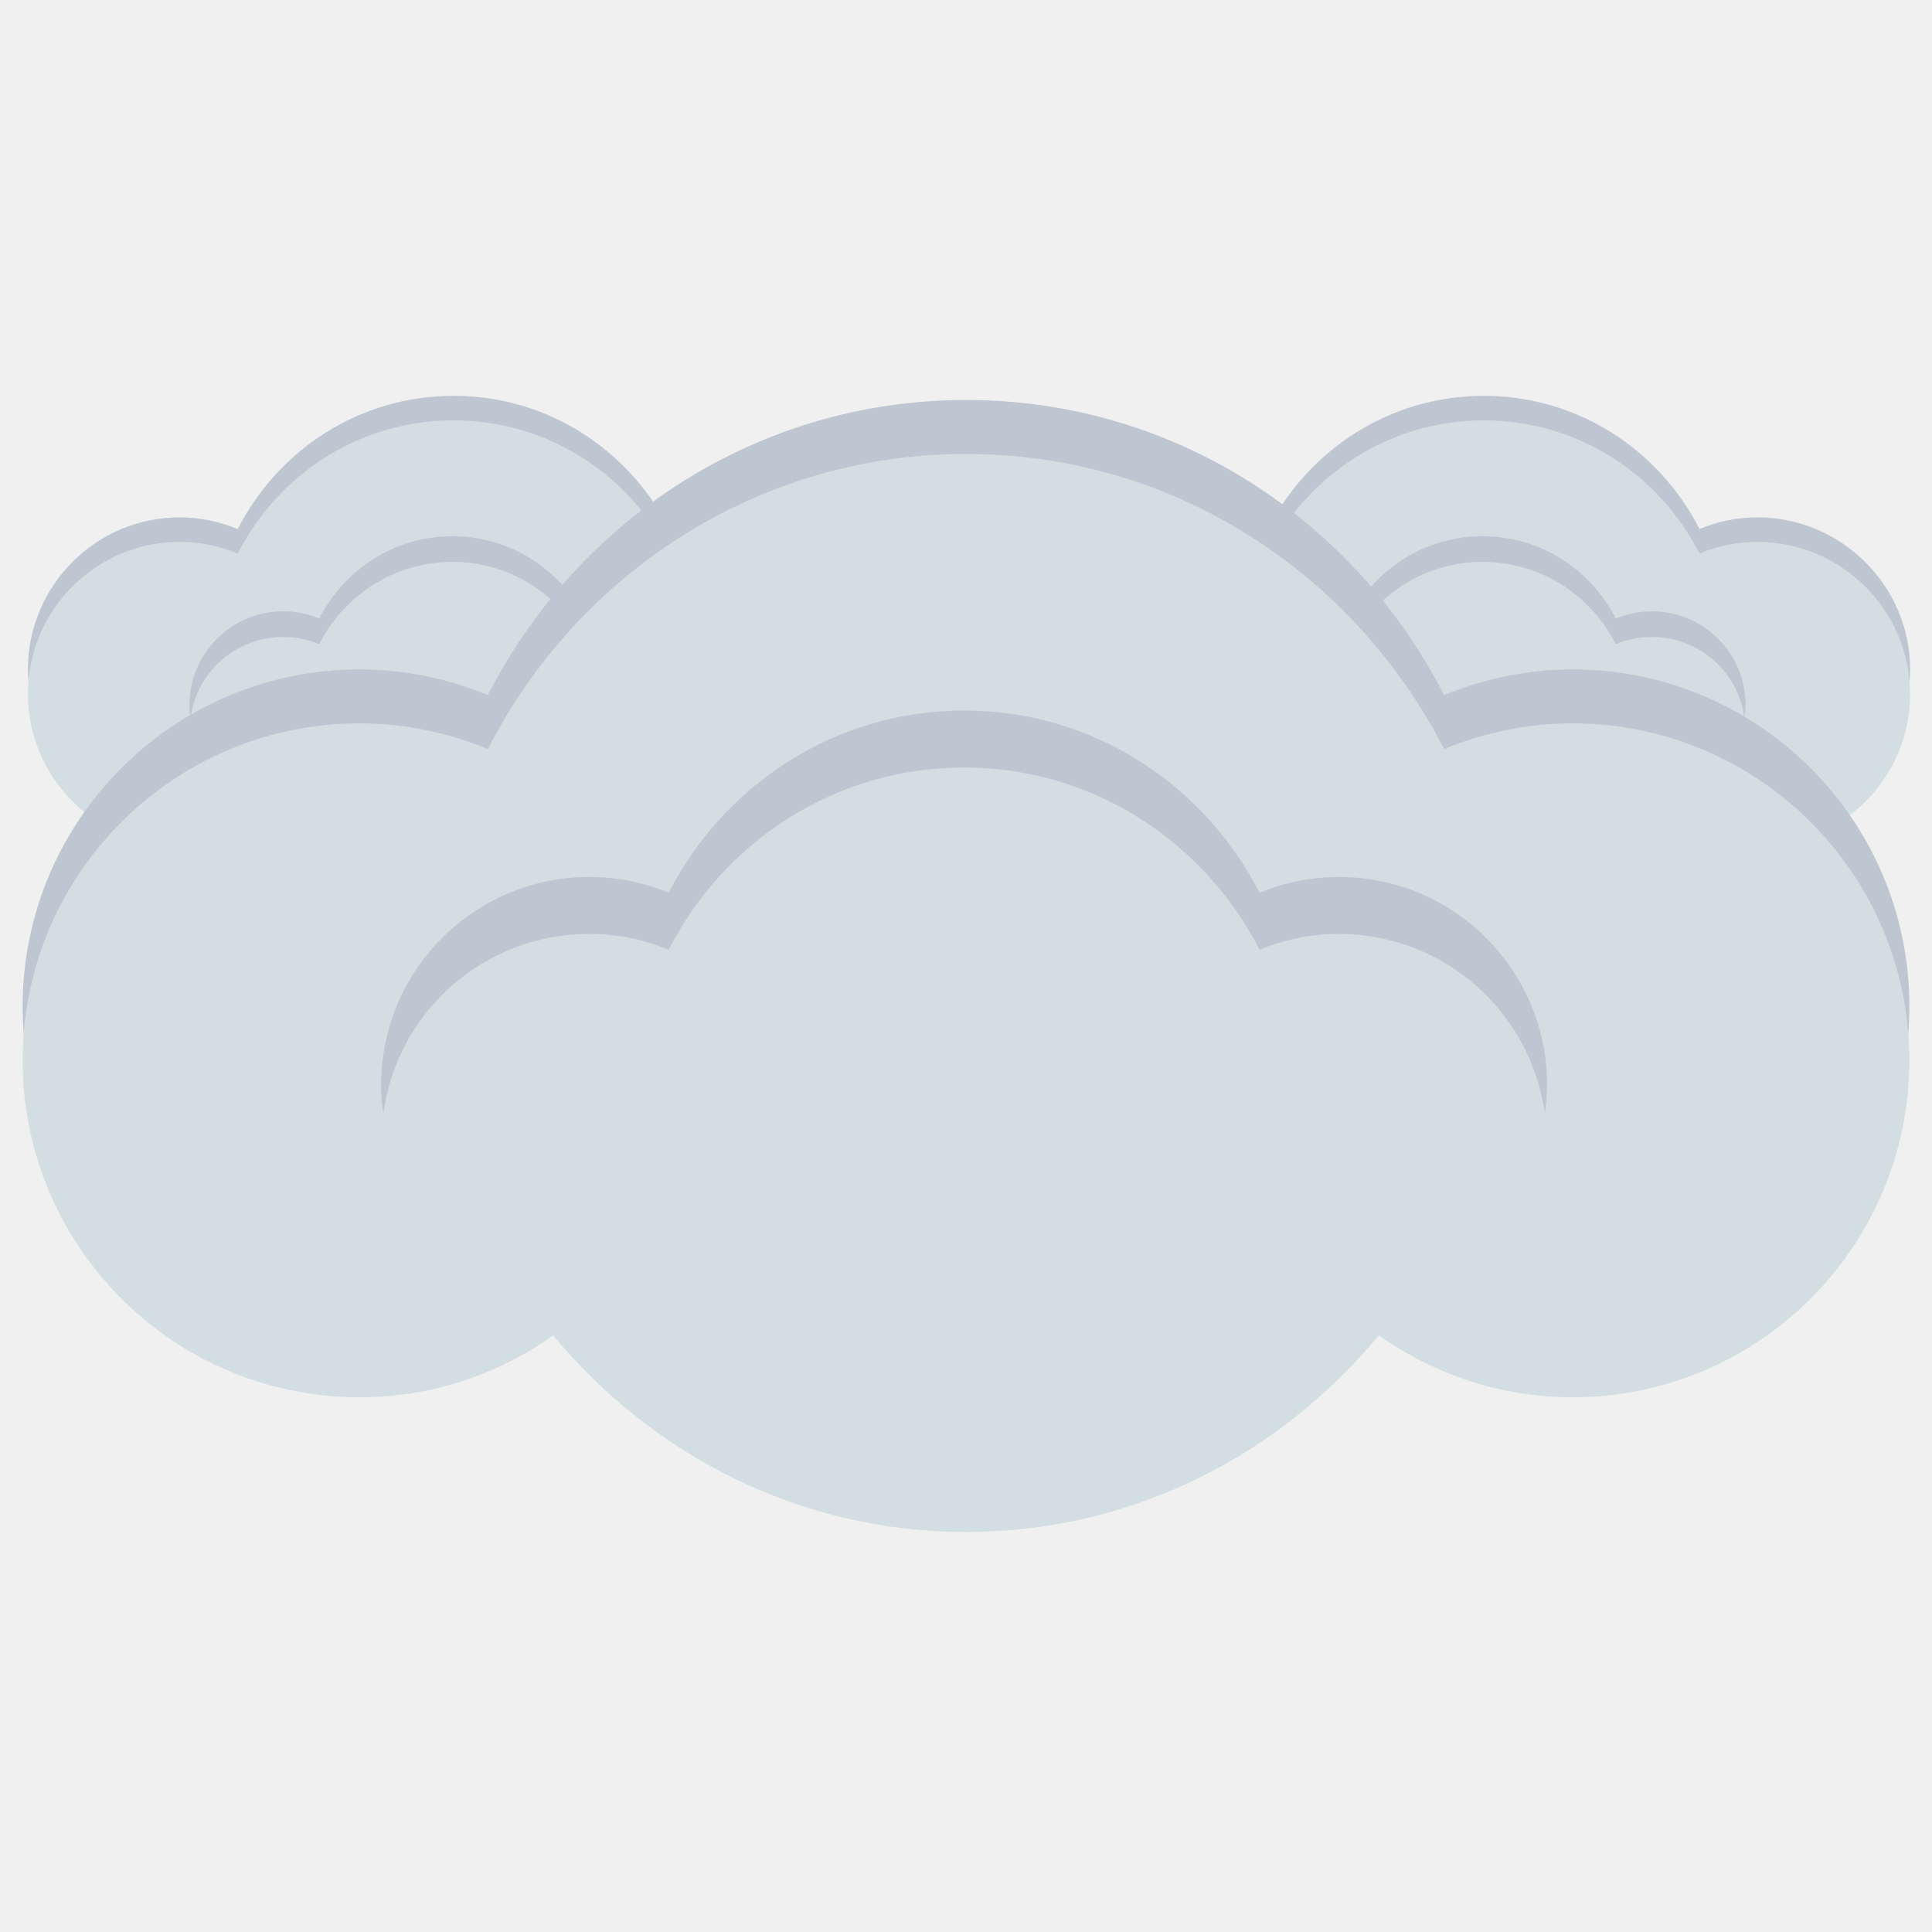
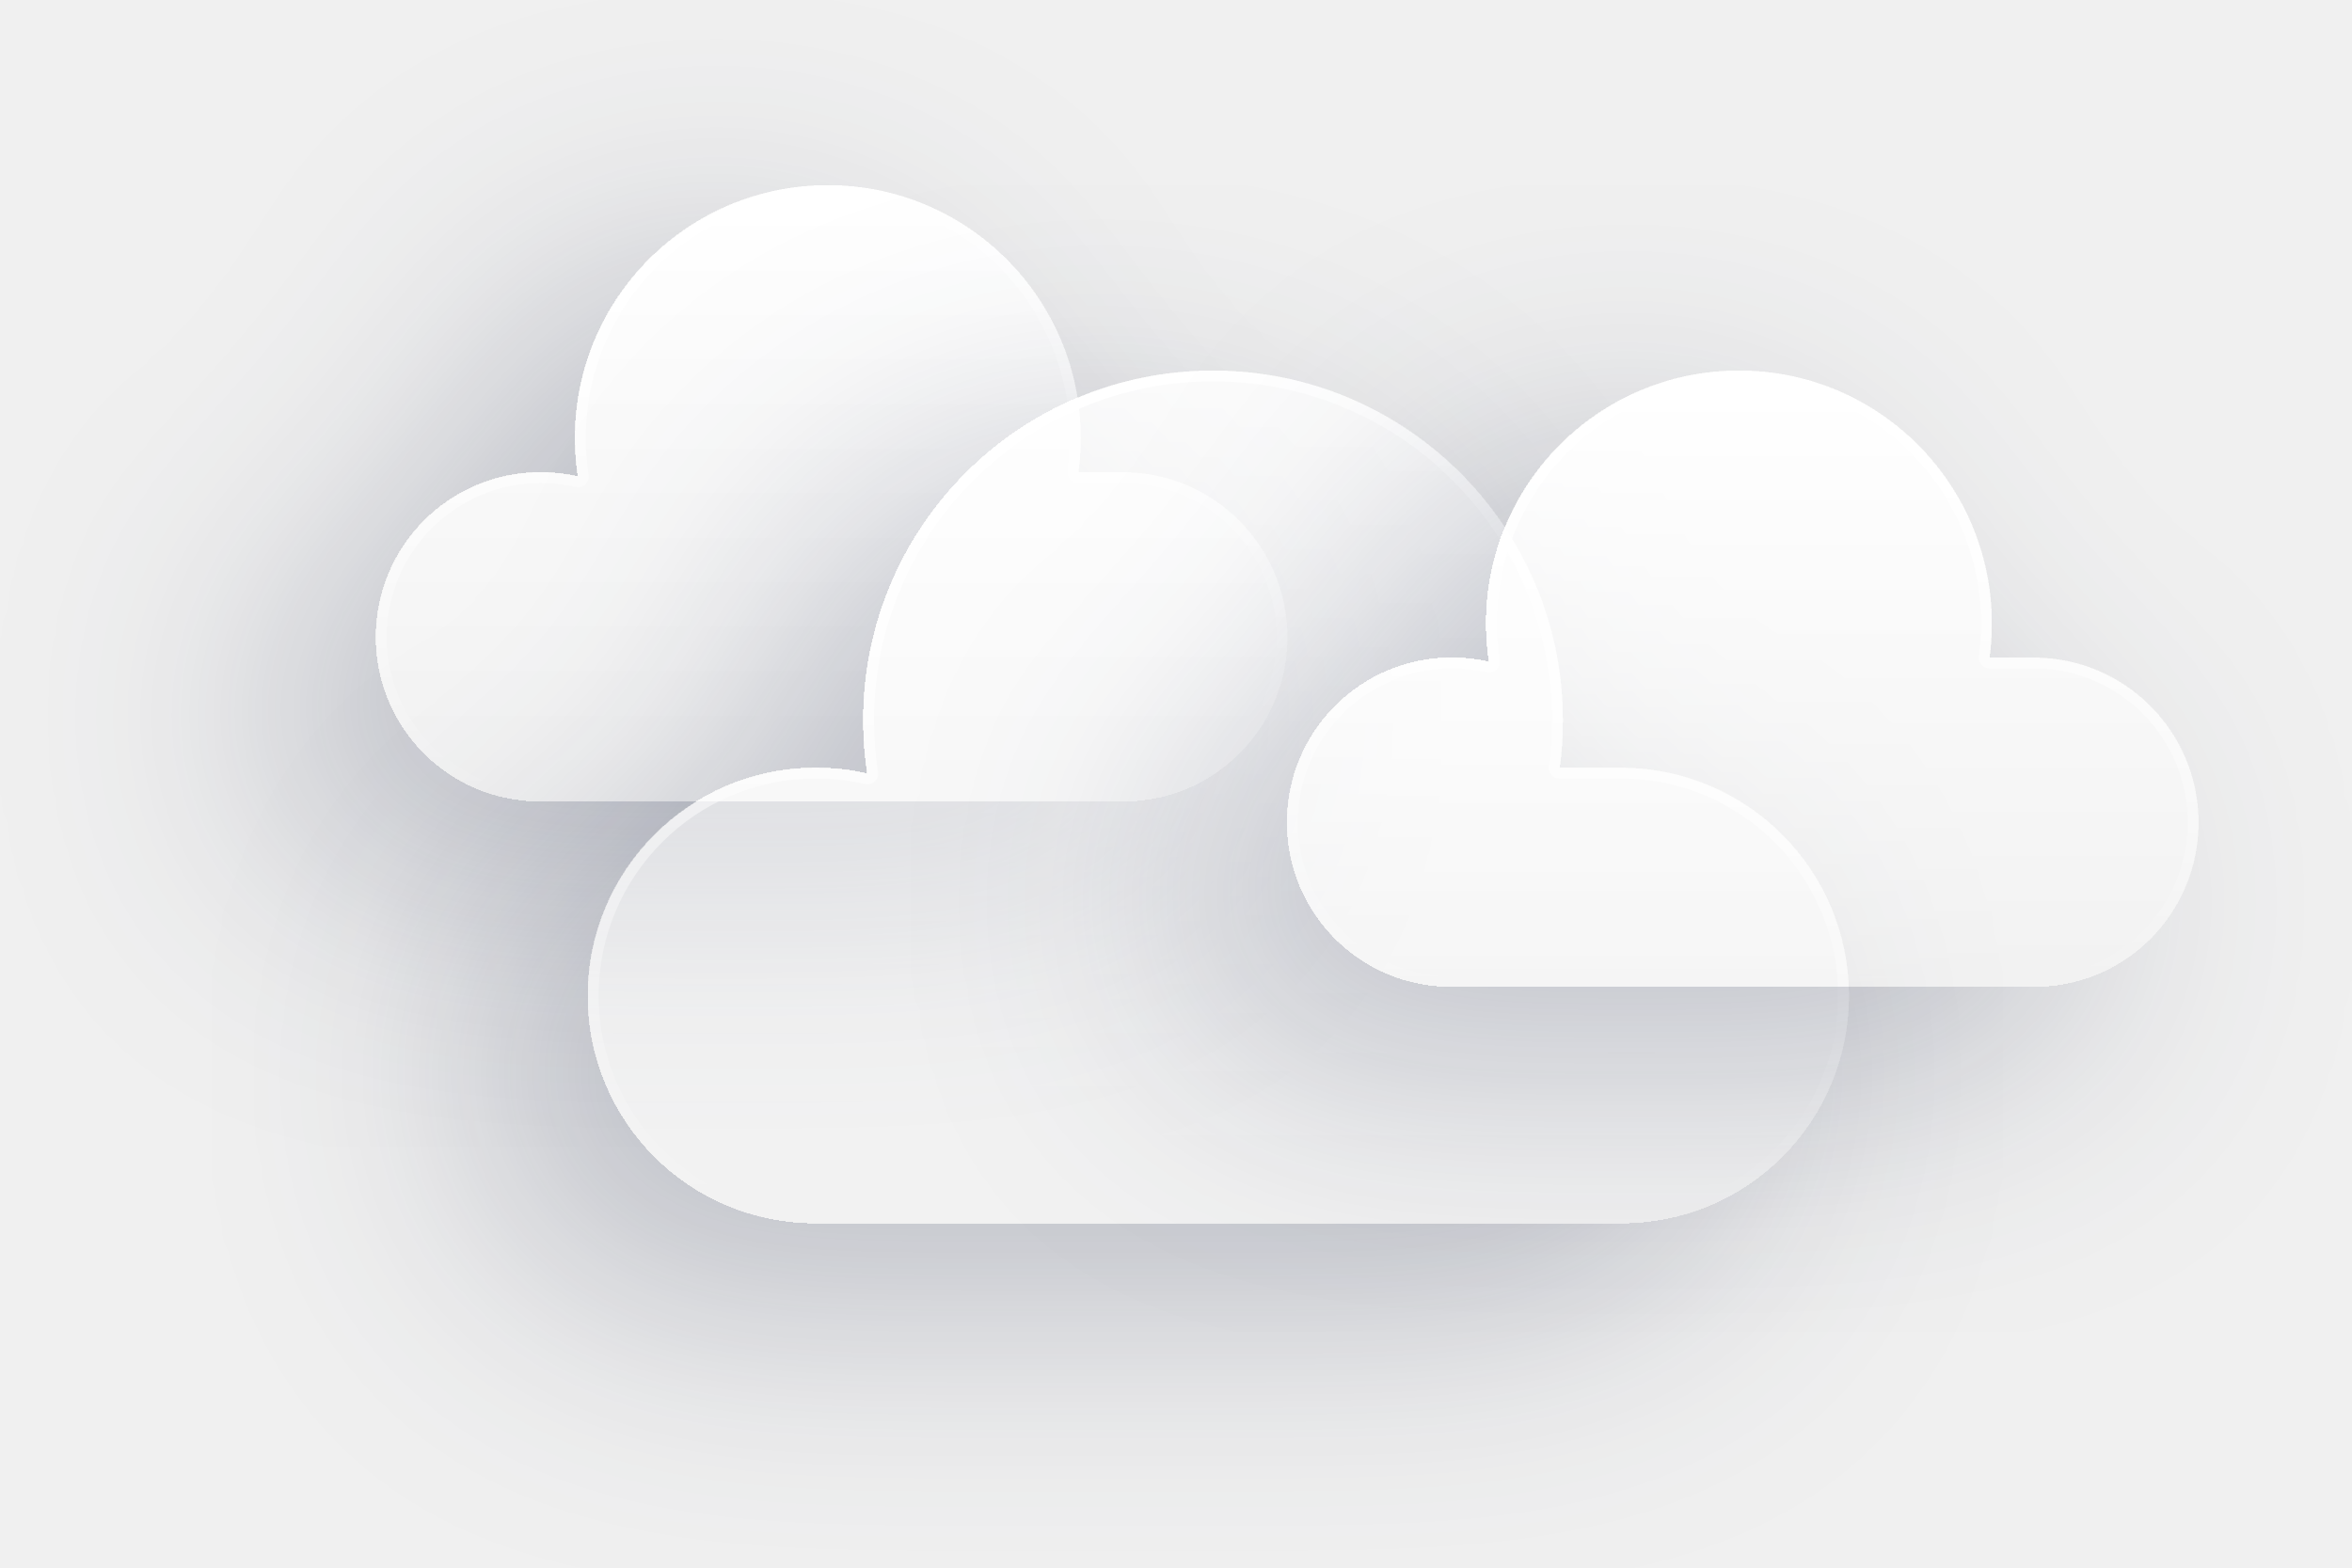
- <svg xmlns="http://www.w3.org/2000/svg" version="1.1" id="Layer_1" x="0px" y="0px" viewBox="0 0 512 512" style="enable-background:new 0 0 512 512;" xml:space="preserve">
-   <style type="text/css">
- 	.st0{fill:#BEC6D2;}
- 	.st1{opacity:5.000000e-002;fill:#A7A9AC;enable-background:new    ;}
- 	.st2{fill:#D3DEE2;}
- </style>
-   <g id="XMLID_6_">
-     <path id="XMLID_10_" class="st0" d="M465.7,137.1c-5.4,0-10.6,1.1-15.3,3.1c-10.7-20.9-32.1-35.3-57.2-35.3   c-25,0-46.5,14.4-57.2,35.3c-4.7-1.9-9.9-3.1-15.3-3.1c-22.3,0-40.3,18.1-40.3,40.3s18.1,40.3,40.3,40.3c8.6,0,16.6-2.8,23.2-7.4   c11.8,14.3,29.4,23.5,49.4,23.5c19.9,0,37.6-9.3,49.4-23.5c6.5,4.6,14.5,7.4,23.2,7.4c22.3,0,40.3-18.1,40.3-40.3   S487.9,137.1,465.7,137.1z" />
-     <path id="XMLID_9_" class="st1" d="M398.5,172c-43.4-4.4-84.1,1.7-116.2,15.2c4,18.1,20.1,31.5,39.3,31.5c8.6,0,16.6-2.8,23.2-7.4   c11.8,14.3,29.4,23.5,49.4,23.5c19.9,0,37.6-9.3,49.4-23.5c6.5,4.6,14.5,7.4,23.2,7.4c12.9,0,24.4-6.1,31.8-15.6   C471.1,187.2,436.6,175.8,398.5,172z" />
-     <path id="XMLID_8_" class="st2" d="M465.7,143.6c-5.4,0-10.6,1.1-15.3,3.1c-10.7-20.9-32.1-35.3-57.2-35.3   c-25,0-46.5,14.4-57.2,35.3c-4.7-1.9-9.9-3.1-15.3-3.1c-22.3,0-40.3,18.1-40.3,40.3s18.1,40.3,40.3,40.3c8.6,0,16.6-2.8,23.2-7.4   c11.8,14.3,29.4,23.5,49.4,23.5c19.9,0,37.6-9.3,49.4-23.5c6.5,4.6,14.5,7.4,23.2,7.4c22.3,0,40.3-18.1,40.3-40.3   S487.9,143.6,465.7,143.6z" />
-     <path id="XMLID_7_" class="st0" d="M348.1,168.8c3.4,0,6.5,0.7,9.5,1.9c6.6-12.9,19.9-21.8,35.3-21.8c15.5,0,28.7,8.9,35.3,21.8   c2.9-1.2,6.1-1.9,9.5-1.9c12.6,0,23,9.3,24.6,21.5c0.1-1.1,0.3-2.3,0.3-3.4c0-13.8-11.1-24.9-24.9-24.9c-3.3,0-6.5,0.7-9.5,1.9   c-6.6-12.9-19.9-21.8-35.3-21.8c-15.5,0-28.7,8.9-35.3,21.8c-2.9-1.2-6.1-1.9-9.5-1.9c-13.8,0-24.9,11.1-24.9,24.9   c0,1.2,0.1,2.3,0.3,3.4C325.1,178.1,335.5,168.8,348.1,168.8z" />
+ <svg xmlns="http://www.w3.org/2000/svg" width="444" height="296" viewBox="0 0 444 296" fill="none">
+   <g filter="url(#filter0_bd_2_126)">
+     <mask id="path-1-inside-1_2_126" fill="white">
+       <path fill-rule="evenodd" clip-rule="evenodd" d="M211.563 151.351C211.683 151.352 211.804 151.353 211.924 151.353C229.087 151.353 243 137.44 243 120.277C243 103.115 229.087 89.202 211.924 89.202C211.804 89.202 211.683 89.202 211.563 89.204V89.202H203.535C203.825 87.075 203.975 84.904 203.975 82.698C203.975 56.355 182.62 35 156.277 35C129.935 35 108.58 56.355 108.58 82.698C108.58 85.183 108.77 87.624 109.136 90.007C106.868 89.48 104.504 89.202 102.076 89.202C84.913 89.202 71 103.115 71 120.277C71 137.44 84.913 151.353 102.076 151.353C102.197 151.353 102.318 151.352 102.439 151.351L102.437 151.353H211.563V151.351Z" />
+     </mask>
+     <path fill-rule="evenodd" clip-rule="evenodd" d="M211.563 151.351C211.683 151.352 211.804 151.353 211.924 151.353C229.087 151.353 243 137.44 243 120.277C243 103.115 229.087 89.202 211.924 89.202C211.804 89.202 211.683 89.202 211.563 89.204V89.202H203.535C203.825 87.075 203.975 84.904 203.975 82.698C203.975 56.355 182.62 35 156.277 35C129.935 35 108.58 56.355 108.58 82.698C108.58 85.183 108.77 87.624 109.136 90.007C106.868 89.48 104.504 89.202 102.076 89.202C84.913 89.202 71 103.115 71 120.277C71 137.44 84.913 151.353 102.076 151.353C102.197 151.353 102.318 151.352 102.439 151.351L102.437 151.353H211.563V151.351Z" fill="url(#paint0_linear_2_126)" shape-rendering="crispEdges" />
+     <path d="M211.563 151.351L211.586 149.351C211.052 149.345 210.537 149.553 210.157 149.929C209.777 150.304 209.563 150.816 209.563 151.351H211.563ZM211.563 89.204H209.563C209.563 89.738 209.777 90.25 210.157 90.626C210.537 91.002 211.051 91.21 211.586 91.204L211.563 89.204ZM211.563 89.202H213.563C213.563 88.097 212.668 87.202 211.563 87.202V89.202ZM203.535 89.202L201.553 88.931C201.475 89.504 201.649 90.082 202.028 90.517C202.408 90.952 202.957 91.202 203.535 91.202V89.202ZM109.136 90.007L108.684 91.956C109.33 92.106 110.009 91.925 110.496 91.474C110.983 91.023 111.214 90.359 111.113 89.703L109.136 90.007ZM102.439 151.351L104.008 152.59C104.486 151.985 104.573 151.16 104.233 150.468C103.893 149.777 103.186 149.342 102.416 149.351L102.439 151.351ZM102.437 151.353L100.867 150.114C100.392 150.715 100.303 151.535 100.637 152.225C100.971 152.915 101.67 153.353 102.437 153.353V151.353ZM211.563 151.353V153.353C212.668 153.353 213.563 152.458 213.563 151.353H211.563ZM211.54 153.351C211.668 153.352 211.796 153.353 211.924 153.353V149.353C211.811 149.353 211.699 149.352 211.586 149.351L211.54 153.351ZM211.924 153.353C230.192 153.353 245 138.544 245 120.277H241C241 136.335 227.982 149.353 211.924 149.353V153.353ZM245 120.277C245 102.01 230.192 87.202 211.924 87.202V91.202C227.982 91.202 241 104.219 241 120.277H245ZM211.924 87.202C211.796 87.202 211.668 87.202 211.54 87.204L211.586 91.204C211.699 91.202 211.811 91.202 211.924 91.202V87.202ZM209.563 89.202V89.204H213.563V89.202H209.563ZM203.535 91.202H211.563V87.202H203.535V91.202ZM205.517 89.472C205.819 87.256 205.975 84.994 205.975 82.698H201.975C201.975 84.813 201.831 86.894 201.553 88.931L205.517 89.472ZM205.975 82.698C205.975 55.25 183.724 33 156.277 33V37C181.515 37 201.975 57.459 201.975 82.698H205.975ZM156.277 33C128.83 33 106.58 55.25 106.58 82.698H110.58C110.58 57.459 131.039 37 156.277 37V33ZM106.58 82.698C106.58 85.285 106.778 87.828 107.16 90.311L111.113 89.703C110.762 87.421 110.58 85.081 110.58 82.698H106.58ZM109.589 88.059C107.173 87.498 104.658 87.202 102.076 87.202V91.202C104.351 91.202 106.563 91.463 108.684 91.956L109.589 88.059ZM102.076 87.202C83.808 87.202 69 102.01 69 120.277H73C73 104.219 86.018 91.202 102.076 91.202V87.202ZM69 120.277C69 138.544 83.808 153.353 102.076 153.353V149.353C86.018 149.353 73 136.335 73 120.277H69ZM102.076 153.353C102.204 153.353 102.333 153.352 102.461 153.351L102.416 149.351C102.303 149.352 102.189 149.353 102.076 149.353V153.353ZM104.007 152.592L104.008 152.59L100.869 150.112L100.867 150.114L104.007 152.592ZM211.563 149.353H102.437V153.353H211.563V149.353ZM209.563 151.351V151.353H213.563V151.351H209.563Z" fill="url(#paint1_linear_2_126)" mask="url(#path-1-inside-1_2_126)" />
  </g>
-   <g id="XMLID_1_">
-     <path id="XMLID_5_" class="st0" d="M192.7,137.1c-5.4,0-10.6,1.1-15.3,3.1c-10.7-20.9-32.1-35.3-57.2-35.3s-46.5,14.4-57.2,35.3   c-4.7-1.9-9.9-3.1-15.3-3.1c-22.3,0-40.3,18.1-40.3,40.3s18.1,40.3,40.3,40.3c8.6,0,16.6-2.8,23.2-7.4   c11.8,14.3,29.4,23.5,49.4,23.5s37.6-9.3,49.4-23.5c6.5,4.6,14.5,7.4,23.2,7.4c22.3,0,40.3-18.1,40.3-40.3S214.9,137.1,192.7,137.1   z" />
-     <path id="XMLID_4_" class="st1" d="M125.5,172c-43.4-4.4-84.1,1.7-116.2,15.2c4,18.1,20.1,31.5,39.3,31.5c8.6,0,16.6-2.8,23.2-7.4   c11.8,14.3,29.4,23.5,49.4,23.5s37.6-9.3,49.4-23.5c6.5,4.6,14.5,7.4,23.2,7.4c12.9,0,24.4-6.1,31.8-15.6   C198,187.2,163.6,175.8,125.5,172z" />
-     <path id="XMLID_3_" class="st2" d="M192.7,143.6c-5.4,0-10.6,1.1-15.3,3.1c-10.7-20.9-32.1-35.3-57.2-35.3s-46.5,14.4-57.2,35.3   c-4.7-1.9-9.9-3.1-15.3-3.1c-22.3,0-40.3,18.1-40.3,40.3s18.1,40.3,40.3,40.3c8.6,0,16.6-2.8,23.2-7.4   c11.8,14.3,29.4,23.5,49.4,23.5s37.6-9.3,49.4-23.5c6.5,4.6,14.5,7.4,23.2,7.4c22.3,0,40.3-18.1,40.3-40.3S214.9,143.6,192.7,143.6   z" />
-     <path id="XMLID_2_" class="st0" d="M75.1,168.8c3.4,0,6.5,0.7,9.5,1.9c6.6-12.9,19.9-21.8,35.3-21.8s28.7,8.9,35.3,21.8   c2.9-1.2,6.1-1.9,9.5-1.9c12.6,0,23,9.3,24.6,21.5c0.1-1.1,0.3-2.3,0.3-3.4c0-13.8-11.1-24.9-24.9-24.9c-3.3,0-6.5,0.7-9.5,1.9   c-6.6-12.9-19.9-21.8-35.3-21.8s-28.7,8.9-35.3,21.8c-2.9-1.2-6.1-1.9-9.5-1.9c-13.8,0-24.9,11.1-24.9,24.9c0,1.2,0.1,2.3,0.3,3.4   C52.1,178.1,62.5,168.8,75.1,168.8z" />
+   <g filter="url(#filter1_bd_2_126)">
+     <mask id="path-3-inside-2_2_126" fill="white">
+       <path fill-rule="evenodd" clip-rule="evenodd" d="M305.5 230.997C305.666 230.999 305.833 231 306 231C329.748 231 349 211.748 349 188C349 164.252 329.748 145 306 145C305.833 145 305.666 145.001 305.5 145.003V145H294.391C294.793 142.057 295 139.053 295 136C295 99.549 265.451 70 229 70C192.549 70 163 99.549 163 136C163 139.439 163.263 142.817 163.77 146.115C160.631 145.386 157.361 145 154 145C130.252 145 111 164.252 111 188C111 211.748 130.252 231 154 231C154.168 231 154.335 230.999 154.502 230.997L154.5 231H305.5V230.997Z" />
+     </mask>
+     <path fill-rule="evenodd" clip-rule="evenodd" d="M305.5 230.997C305.666 230.999 305.833 231 306 231C329.748 231 349 211.748 349 188C349 164.252 329.748 145 306 145C305.833 145 305.666 145.001 305.5 145.003V145H294.391C294.793 142.057 295 139.053 295 136C295 99.549 265.451 70 229 70C192.549 70 163 99.549 163 136C163 139.439 163.263 142.817 163.77 146.115C160.631 145.386 157.361 145 154 145C130.252 145 111 164.252 111 188C111 211.748 130.252 231 154 231C154.168 231 154.335 230.999 154.502 230.997L154.5 231H305.5V230.997Z" fill="url(#paint2_linear_2_126)" shape-rendering="crispEdges" />
+     <path d="M305.5 230.997L305.523 228.997C304.988 228.991 304.474 229.199 304.094 229.575C303.714 229.951 303.5 230.463 303.5 230.997H305.5ZM305.5 145.003H303.5C303.5 145.537 303.714 146.049 304.094 146.425C304.474 146.801 304.988 147.009 305.523 147.003L305.5 145.003ZM305.5 145H307.5C307.5 143.895 306.605 143 305.5 143V145ZM294.391 145L292.41 144.73C292.332 145.302 292.505 145.88 292.885 146.315C293.265 146.75 293.814 147 294.391 147V145ZM163.77 146.115L163.318 148.063C163.964 148.213 164.643 148.033 165.13 147.582C165.617 147.13 165.848 146.467 165.747 145.811L163.77 146.115ZM154.502 230.997L156.072 232.237C156.549 231.632 156.637 230.807 156.297 230.115C155.957 229.423 155.25 228.988 154.479 228.997L154.502 230.997ZM154.5 231L152.931 229.76C152.455 230.362 152.366 231.182 152.7 231.872C153.034 232.562 153.733 233 154.5 233V231ZM305.5 231V233C306.605 233 307.5 232.105 307.5 231H305.5ZM305.477 232.997C305.651 232.999 305.825 233 306 233V229C305.841 229 305.682 228.999 305.523 228.997L305.477 232.997ZM306 233C330.853 233 351 212.853 351 188H347C347 210.644 328.644 229 306 229V233ZM351 188C351 163.147 330.853 143 306 143V147C328.644 147 347 165.356 347 188H351ZM306 143C305.826 143 305.651 143.001 305.477 143.003L305.523 147.003C305.682 147.001 305.841 147 306 147V143ZM303.5 145V145.003H307.5V145H303.5ZM294.391 147H305.5V143H294.391V147ZM296.373 145.27C296.787 142.238 297 139.143 297 136H293C293 138.962 292.799 141.876 292.41 144.73L296.373 145.27ZM297 136C297 98.445 266.555 68 229 68V72C264.346 72 293 100.654 293 136H297ZM229 68C191.445 68 161 98.445 161 136H165C165 100.654 193.654 72 229 72V68ZM161 136C161 139.542 161.271 143.021 161.793 146.419L165.747 145.811C165.255 142.614 165 139.337 165 136H161ZM164.223 144.167C160.937 143.403 157.514 143 154 143V147C157.207 147 160.326 147.368 163.318 148.063L164.223 144.167ZM154 143C129.147 143 109 163.147 109 188H113C113 165.356 131.356 147 154 147V143ZM109 188C109 212.853 129.147 233 154 233V229C131.356 229 113 210.644 113 188H109ZM154 233C154.175 233 154.35 232.999 154.525 232.997L154.479 228.997C154.32 228.999 154.16 229 154 229V233ZM156.069 232.24L156.072 232.237L152.933 229.757L152.931 229.76L156.069 232.24ZM305.5 229H154.5V233H305.5V229ZM303.5 230.997V231H307.5V230.997H303.5Z" fill="url(#paint3_linear_2_126)" mask="url(#path-3-inside-2_2_126)" />
  </g>
-   <g id="XMLID_78_">
-     <path id="XMLID_637_" class="st0" d="M416.7,177.4c-12,0-23.5,2.5-34,6.8C359.1,138,311.5,106,256,106s-103.1,32-126.7,78.2   c-10.5-4.3-21.9-6.8-34-6.8C46,177.4,6,217.4,6,266.7S46,356,95.3,356c19.1,0,36.8-6.1,51.3-16.4c26.2,31.6,65.2,52.1,109.4,52.1   s83.2-20.5,109.4-52.1c14.5,10.2,32.2,16.4,51.3,16.4c49.3,0,89.3-40,89.3-89.3S466,177.4,416.7,177.4z" />
-     <path id="XMLID_636_" class="st1" d="M267.8,254.6c-96.2-9.7-186.3,3.7-257.5,33.7c8.9,40,44.5,69.9,87.1,69.9   c19.1,0,36.8-6.1,51.3-16.4c26.2,31.6,65.2,52.1,109.4,52.1s83.2-20.5,109.4-52.1c14.5,10.2,32.2,16.4,51.3,16.4   c28.6,0,54-13.5,70.4-34.5C428.6,288.3,352.3,263.1,267.8,254.6z" />
-     <path id="XMLID_635_" class="st2" d="M416.7,191.7c-12,0-23.5,2.5-34,6.8c-23.7-46.2-71.2-78.2-126.7-78.2s-103.1,32-126.7,78.2   c-10.5-4.3-21.9-6.8-34-6.8C46,191.7,6,231.7,6,281s40,89.3,89.3,89.3c19.1,0,36.8-6.1,51.3-16.4C172.8,385.5,211.8,406,256,406   s83.2-20.5,109.4-52.1c14.5,10.2,32.2,16.4,51.3,16.4c49.3,0,89.3-40,89.3-89.3S466,191.7,416.7,191.7z" />
-     <path id="XMLID_541_" class="st0" d="M156.2,247.5c7.5,0,14.5,1.5,21,4.2c14.6-28.6,44-48.3,78.3-48.3s63.7,19.8,78.3,48.3   c6.5-2.7,13.6-4.2,21-4.2c27.9,0,50.9,20.7,54.6,47.6c0.3-2.5,0.6-5,0.6-7.5c0-30.5-24.7-55.2-55.2-55.2c-7.4,0-14.5,1.5-21,4.2   c-14.6-28.6-44-48.3-78.3-48.3s-63.7,19.8-78.3,48.3c-6.5-2.7-13.5-4.2-21-4.2c-30.5,0-55.2,24.7-55.2,55.2c0,2.6,0.2,5.1,0.6,7.5   C105.2,268.2,128.2,247.5,156.2,247.5z" />
+   <g filter="url(#filter2_bd_2_126)">
+     <mask id="path-5-inside-3_2_126" fill="white">
+       <path fill-rule="evenodd" clip-rule="evenodd" d="M383.563 186.351C383.683 186.352 383.804 186.353 383.924 186.353C401.087 186.353 415 172.44 415 155.277C415 138.115 401.087 124.202 383.924 124.202C383.804 124.202 383.683 124.202 383.563 124.204V124.202H375.535C375.825 122.075 375.975 119.904 375.975 117.697C375.975 91.355 354.62 70 328.277 70C301.935 70 280.58 91.355 280.58 117.697C280.58 120.183 280.77 122.624 281.136 125.007C278.868 124.48 276.504 124.202 274.076 124.202C256.913 124.202 243 138.115 243 155.277C243 172.44 256.913 186.353 274.076 186.353C274.197 186.353 274.318 186.352 274.439 186.351L274.437 186.353H383.563V186.351Z" />
+     </mask>
+     <path fill-rule="evenodd" clip-rule="evenodd" d="M383.563 186.351C383.683 186.352 383.804 186.353 383.924 186.353C401.087 186.353 415 172.44 415 155.277C415 138.115 401.087 124.202 383.924 124.202C383.804 124.202 383.683 124.202 383.563 124.204V124.202H375.535C375.825 122.075 375.975 119.904 375.975 117.697C375.975 91.355 354.62 70 328.277 70C301.935 70 280.58 91.355 280.58 117.697C280.58 120.183 280.77 122.624 281.136 125.007C278.868 124.48 276.504 124.202 274.076 124.202C256.913 124.202 243 138.115 243 155.277C243 172.44 256.913 186.353 274.076 186.353C274.197 186.353 274.318 186.352 274.439 186.351L274.437 186.353H383.563V186.351Z" fill="url(#paint4_linear_2_126)" shape-rendering="crispEdges" />
+     <path d="M383.563 186.351L383.586 184.351C383.052 184.345 382.537 184.553 382.157 184.929C381.777 185.304 381.563 185.816 381.563 186.351H383.563ZM383.563 124.204H381.563C381.563 124.738 381.777 125.25 382.157 125.626C382.537 126.002 383.051 126.21 383.586 126.204L383.563 124.204ZM383.563 124.202H385.563C385.563 123.097 384.668 122.202 383.563 122.202V124.202ZM375.535 124.202L373.553 123.931C373.475 124.504 373.649 125.082 374.028 125.517C374.408 125.952 374.957 126.202 375.535 126.202V124.202ZM281.136 125.007L280.684 126.955C281.33 127.106 282.009 126.925 282.496 126.474C282.983 126.023 283.214 125.359 283.113 124.703L281.136 125.007ZM274.439 186.351L276.008 187.59C276.486 186.985 276.573 186.16 276.233 185.468C275.893 184.777 275.186 184.342 274.416 184.351L274.439 186.351ZM274.437 186.353L272.867 185.114C272.392 185.715 272.303 186.535 272.637 187.225C272.971 187.915 273.67 188.353 274.437 188.353V186.353ZM383.563 186.353V188.353C384.668 188.353 385.563 187.458 385.563 186.353H383.563ZM383.54 188.351C383.668 188.352 383.796 188.353 383.924 188.353V184.353C383.811 184.353 383.699 184.352 383.586 184.351L383.54 188.351ZM383.924 188.353C402.192 188.353 417 173.544 417 155.277H413C413 171.335 399.982 184.353 383.924 184.353V188.353ZM417 155.277C417 137.01 402.192 122.202 383.924 122.202V126.202C399.982 126.202 413 139.219 413 155.277H417ZM383.924 122.202C383.796 122.202 383.668 122.202 383.54 122.204L383.586 126.204C383.699 126.202 383.811 126.202 383.924 126.202V122.202ZM381.563 124.202V124.204H385.563V124.202H381.563ZM375.535 126.202H383.563V122.202H375.535V126.202ZM377.517 124.472C377.819 122.256 377.975 119.994 377.975 117.697H373.975C373.975 119.813 373.831 121.894 373.553 123.931L377.517 124.472ZM377.975 117.697C377.975 90.25 355.724 68 328.277 68V72C353.515 72 373.975 92.46 373.975 117.697H377.975ZM328.277 68C300.83 68 278.58 90.25 278.58 117.697H282.58C282.58 92.46 303.039 72 328.277 72V68ZM278.58 117.697C278.58 120.285 278.778 122.828 279.16 125.311L283.113 124.703C282.762 122.421 282.58 120.081 282.58 117.697H278.58ZM281.589 123.059C279.173 122.498 276.658 122.202 274.076 122.202V126.202C276.351 126.202 278.563 126.463 280.684 126.955L281.589 123.059ZM274.076 122.202C255.808 122.202 241 137.01 241 155.277H245C245 139.219 258.018 126.202 274.076 126.202V122.202ZM241 155.277C241 173.544 255.808 188.353 274.076 188.353V184.353C258.018 184.353 245 171.335 245 155.277H241ZM274.076 188.353C274.204 188.353 274.333 188.352 274.461 188.351L274.416 184.351C274.303 184.352 274.189 184.353 274.076 184.353V188.353ZM276.007 187.592L276.008 187.59L272.869 185.112L272.867 185.114L276.007 187.592ZM383.563 184.353H274.437V188.353H383.563V184.353ZM381.563 186.351V186.353H385.563V186.351H381.563Z" fill="url(#paint5_linear_2_126)" mask="url(#path-5-inside-3_2_126)" />
  </g>
+   <defs>
+     <filter id="filter0_bd_2_126" x="0" y="0" width="272" height="216.353" filterUnits="userSpaceOnUse" color-interpolation-filters="sRGB">
+       <feFlood flood-opacity="0" result="BackgroundImageFix" />
+       <feGaussianBlur in="BackgroundImageFix" stdDeviation="7" />
+       <feComposite in2="SourceAlpha" operator="in" result="effect1_backgroundBlur_2_126" />
+       <feColorMatrix in="SourceAlpha" type="matrix" values="0 0 0 0 0 0 0 0 0 0 0 0 0 0 0 0 0 0 127 0" result="hardAlpha" />
+       <feOffset dx="-21" dy="15" />
+       <feGaussianBlur stdDeviation="25" />
+       <feComposite in2="hardAlpha" operator="out" />
+       <feColorMatrix type="matrix" values="0 0 0 0 0.113 0 0 0 0 0.149 0 0 0 0 0.275 0 0 0 0.25 0" />
+       <feBlend mode="normal" in2="effect1_backgroundBlur_2_126" result="effect2_dropShadow_2_126" />
+       <feBlend mode="normal" in="SourceGraphic" in2="effect2_dropShadow_2_126" result="shape" />
+     </filter>
+     <filter id="filter1_bd_2_126" x="40" y="35" width="338" height="261" filterUnits="userSpaceOnUse" color-interpolation-filters="sRGB">
+       <feFlood flood-opacity="0" result="BackgroundImageFix" />
+       <feGaussianBlur in="BackgroundImageFix" stdDeviation="7" />
+       <feComposite in2="SourceAlpha" operator="in" result="effect1_backgroundBlur_2_126" />
+       <feColorMatrix in="SourceAlpha" type="matrix" values="0 0 0 0 0 0 0 0 0 0 0 0 0 0 0 0 0 0 127 0" result="hardAlpha" />
+       <feOffset dx="-21" dy="15" />
+       <feGaussianBlur stdDeviation="25" />
+       <feComposite in2="hardAlpha" operator="out" />
+       <feColorMatrix type="matrix" values="0 0 0 0 0.114 0 0 0 0 0.149 0 0 0 0 0.275 0 0 0 0.25 0" />
+       <feBlend mode="normal" in2="effect1_backgroundBlur_2_126" result="effect2_dropShadow_2_126" />
+       <feBlend mode="normal" in="SourceGraphic" in2="effect2_dropShadow_2_126" result="shape" />
+     </filter>
+     <filter id="filter2_bd_2_126" x="172" y="35" width="272" height="216.353" filterUnits="userSpaceOnUse" color-interpolation-filters="sRGB">
+       <feFlood flood-opacity="0" result="BackgroundImageFix" />
+       <feGaussianBlur in="BackgroundImageFix" stdDeviation="7" />
+       <feComposite in2="SourceAlpha" operator="in" result="effect1_backgroundBlur_2_126" />
+       <feColorMatrix in="SourceAlpha" type="matrix" values="0 0 0 0 0 0 0 0 0 0 0 0 0 0 0 0 0 0 127 0" result="hardAlpha" />
+       <feOffset dx="-21" dy="15" />
+       <feGaussianBlur stdDeviation="25" />
+       <feComposite in2="hardAlpha" operator="out" />
+       <feColorMatrix type="matrix" values="0 0 0 0 0.113 0 0 0 0 0.149 0 0 0 0 0.275 0 0 0 0.25 0" />
+       <feBlend mode="normal" in2="effect1_backgroundBlur_2_126" result="effect2_dropShadow_2_126" />
+       <feBlend mode="normal" in="SourceGraphic" in2="effect2_dropShadow_2_126" result="shape" />
+     </filter>
+     <linearGradient id="paint0_linear_2_126" x1="165" y1="38.5" x2="165" y2="164.5" gradientUnits="userSpaceOnUse">
+       <stop stop-color="white" />
+       <stop offset="1" stop-color="white" stop-opacity="0" />
+     </linearGradient>
+     <linearGradient id="paint1_linear_2_126" x1="157" y1="35" x2="157" y2="151.353" gradientUnits="userSpaceOnUse">
+       <stop stop-color="white" />
+       <stop offset="1" stop-color="white" stop-opacity="0" />
+     </linearGradient>
+     <linearGradient id="paint2_linear_2_126" x1="230" y1="18.5" x2="230" y2="253.5" gradientUnits="userSpaceOnUse">
+       <stop stop-color="white" />
+       <stop offset="1" stop-color="white" stop-opacity="0" />
+     </linearGradient>
+     <linearGradient id="paint3_linear_2_126" x1="230" y1="70" x2="230" y2="231" gradientUnits="userSpaceOnUse">
+       <stop stop-color="white" />
+       <stop offset="1" stop-color="white" stop-opacity="0" />
+     </linearGradient>
+     <linearGradient id="paint4_linear_2_126" x1="337" y1="73.5" x2="337" y2="199.5" gradientUnits="userSpaceOnUse">
+       <stop stop-color="white" />
+       <stop offset="1" stop-color="white" stop-opacity="0" />
+     </linearGradient>
+     <linearGradient id="paint5_linear_2_126" x1="329" y1="70" x2="329" y2="186.353" gradientUnits="userSpaceOnUse">
+       <stop stop-color="white" />
+       <stop offset="1" stop-color="white" stop-opacity="0" />
+     </linearGradient>
+   </defs>
</svg>
